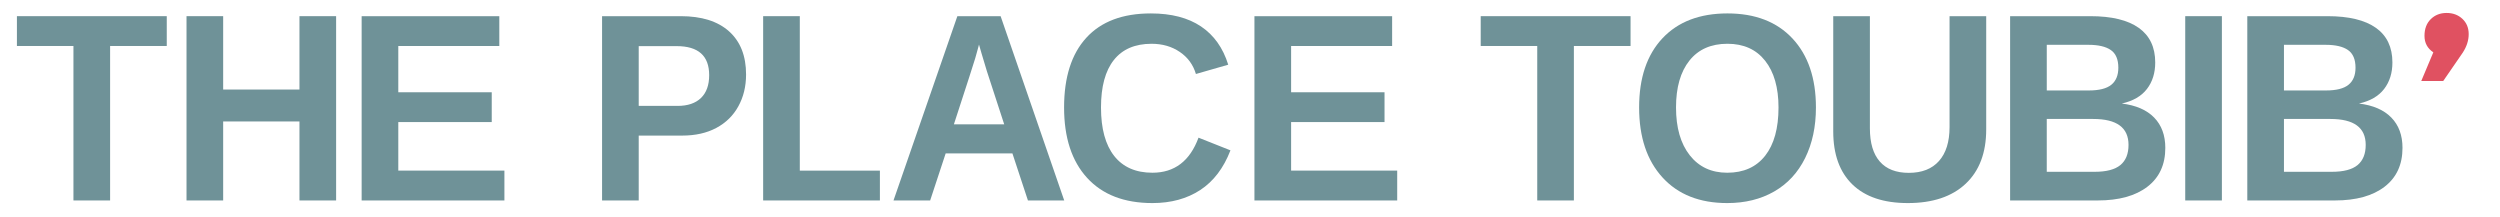
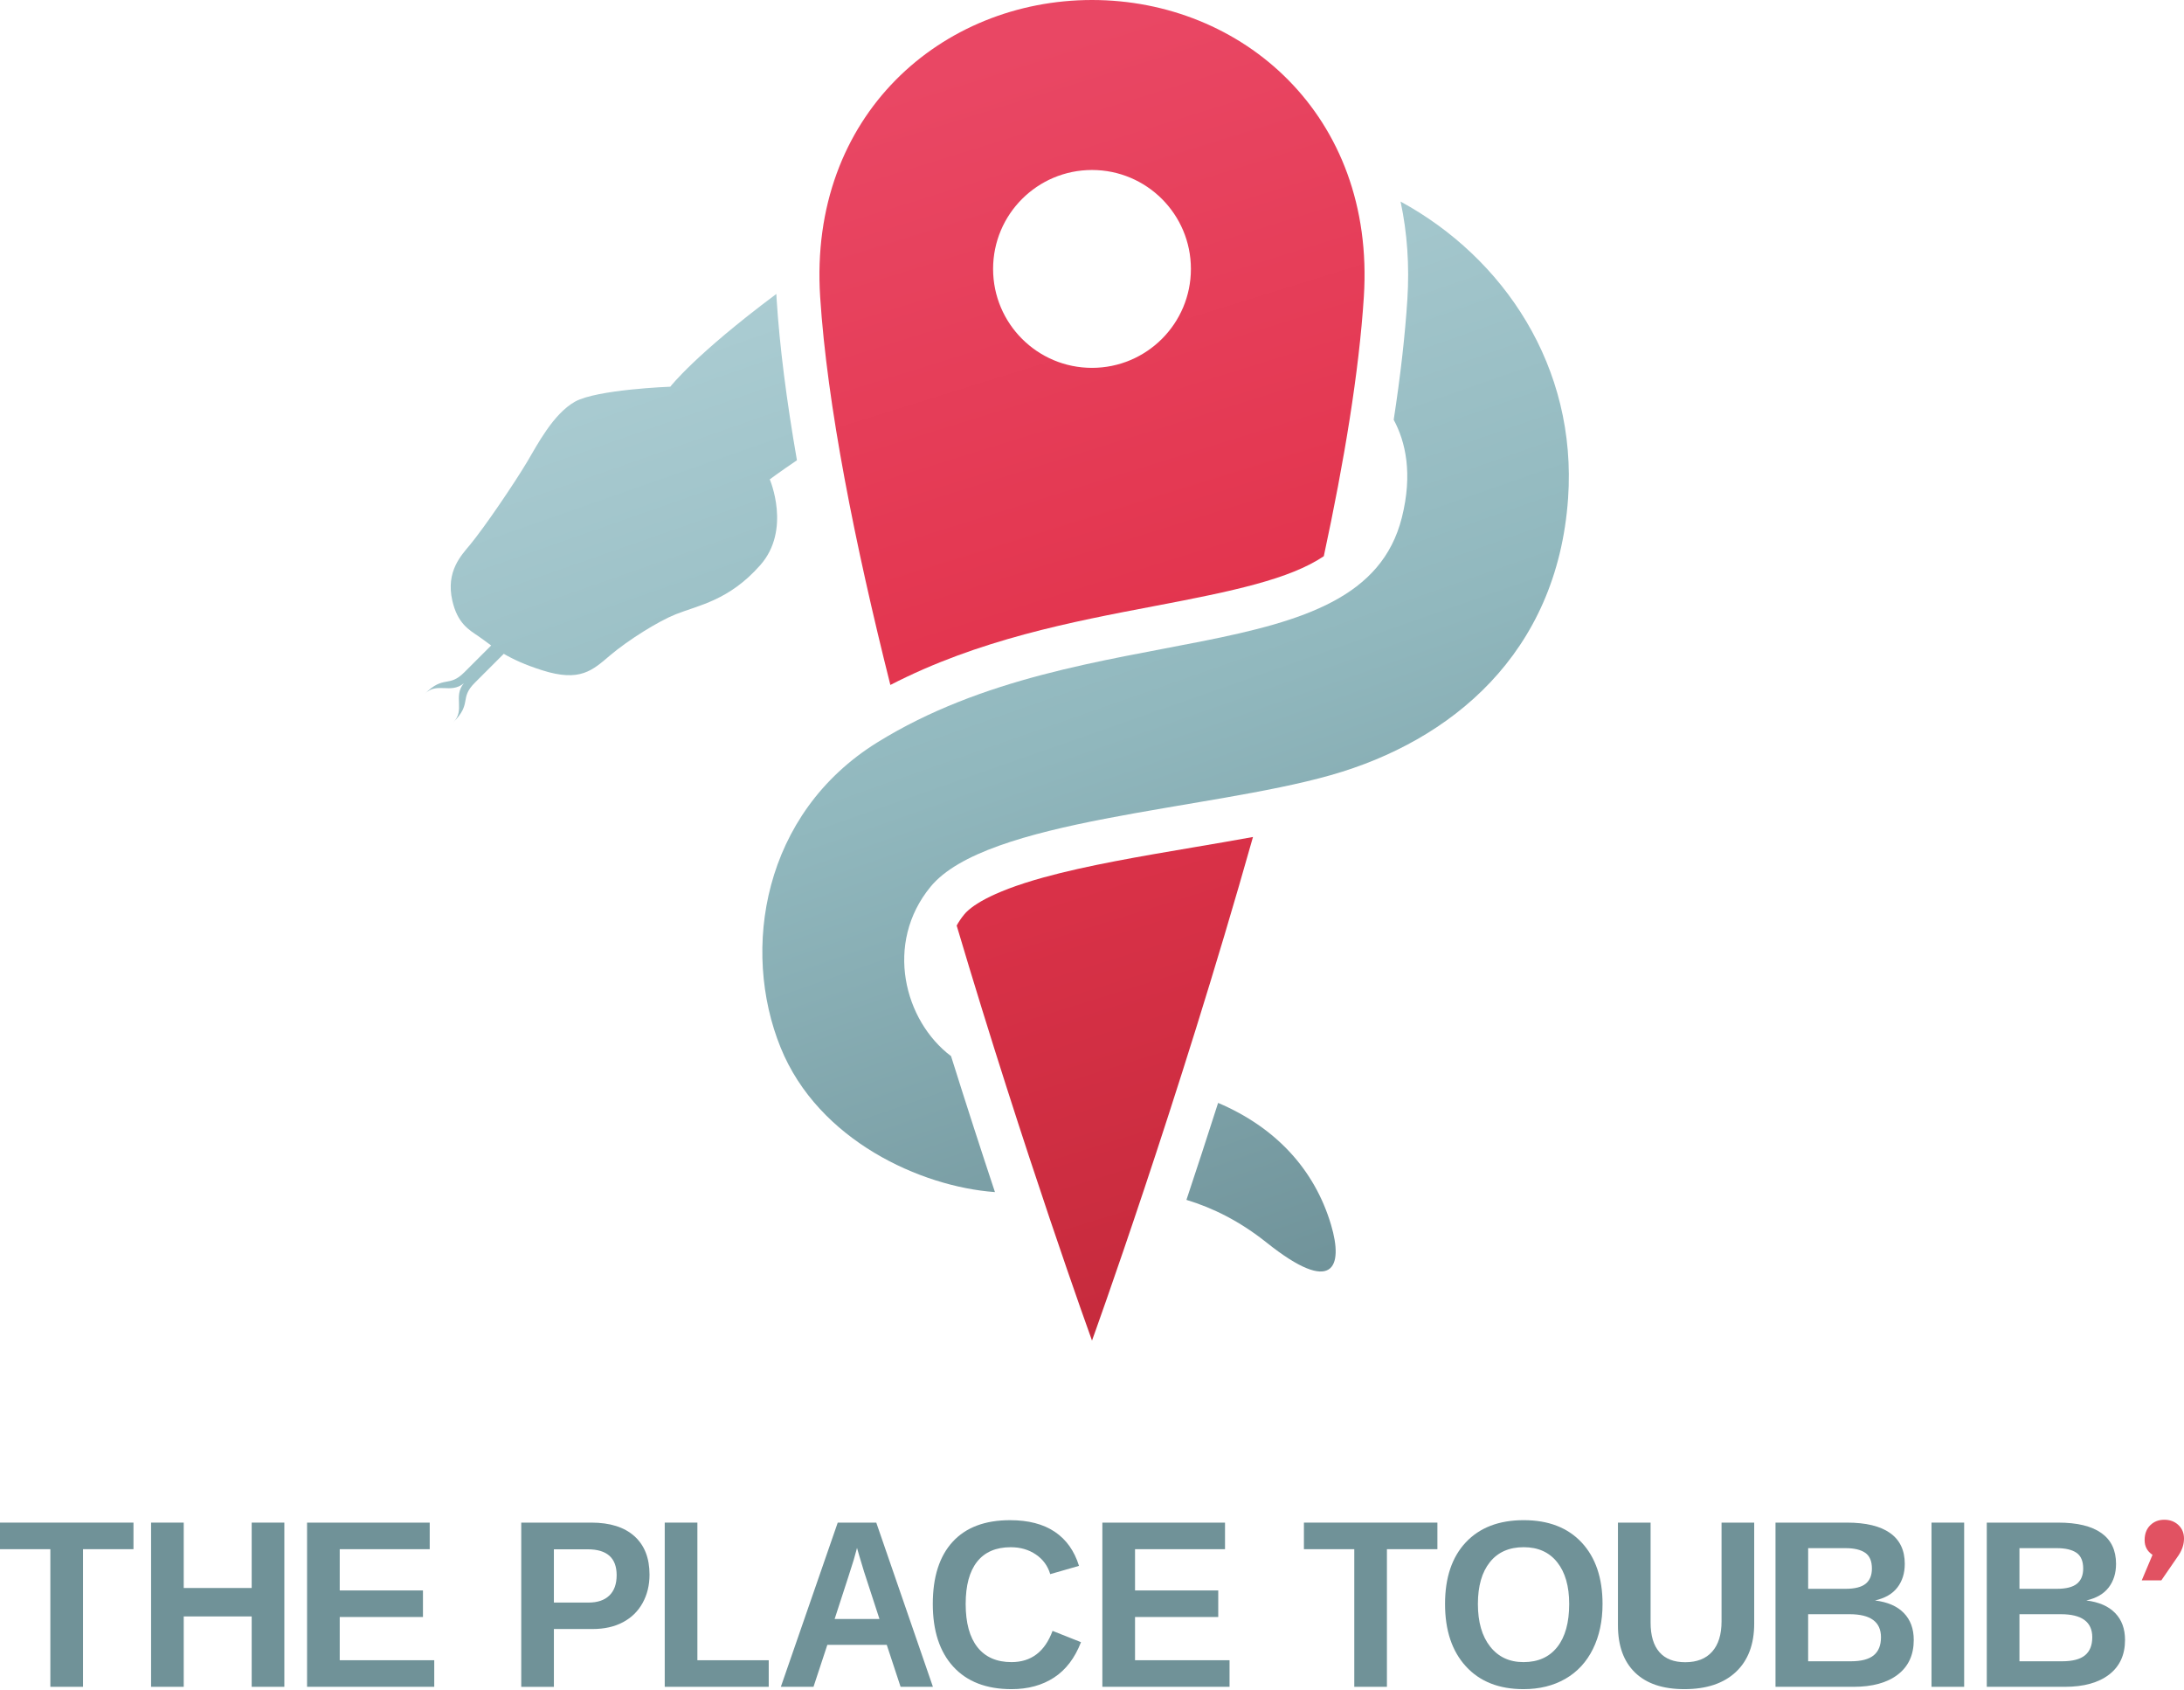
- <svg xmlns="http://www.w3.org/2000/svg" version="1.1" id="Calque_1" x="0px" y="0px" width="289.333px" height="25px" viewBox="0 0 289.333 25" enable-background="new 0 0 289.333 25" xml:space="preserve">
-   <g>
-     <path fill="#6F9298" d="M12.743,5.322v17.877H8.5V5.322H1.958V1.871H19.3v3.451H12.743z" />
-     <path fill="#6F9298" d="M34.658,23.199v-9.143h-8.83v9.143h-4.242V1.871h4.242v8.492h8.83V1.871H38.9v21.328H34.658z" />
-     <path fill="#6F9298" d="M41.854,23.199V1.871h15.933v3.451H46.096v5.358H56.91v3.45H46.096v5.617h12.281v3.451L41.854,23.199   L41.854,23.199z" />
-     <path fill="#6F9298" d="M86.345,8.622c0,1.373-0.297,2.599-0.892,3.678c-0.594,1.081-1.445,1.915-2.552,2.505   c-1.107,0.592-2.423,0.887-3.947,0.887h-5.033v7.508h-4.242V1.871h9.102c2.425,0,4.292,0.588,5.601,1.763   C85.691,4.81,86.345,6.473,86.345,8.622z M82.075,8.698c0-2.24-1.256-3.36-3.768-3.36h-4.386v6.918h4.501   c1.169,0,2.071-0.306,2.704-0.916C81.758,10.729,82.075,9.848,82.075,8.698z" />
-     <path fill="#6F9298" d="M88.322,23.199V1.871h4.242v17.877h9.269v3.451H88.322z" />
-     <path fill="#6F9298" d="M118.966,23.199l-1.797-5.449h-7.722l-1.797,5.449h-4.242l7.391-21.328h5.005l7.361,21.328H118.966z    M113.302,5.156l-0.087,0.333c-0.097,0.363-0.211,0.777-0.345,1.241c-0.134,0.464-0.958,3.018-2.473,7.659h5.823l-1.998-6.13   L113.603,6.2L113.302,5.156z" />
-     <path fill="#6F9298" d="M133.374,19.99c2.56,0,4.338-1.354,5.335-4.057l3.696,1.467c-0.796,2.059-1.963,3.59-3.502,4.596   c-1.538,1.004-3.382,1.506-5.529,1.506c-3.259,0-5.778-0.971-7.557-2.914c-1.779-1.943-2.667-4.66-2.667-8.151   c0-3.502,0.857-6.191,2.574-8.068c1.716-1.877,4.203-2.815,7.463-2.815c2.377,0,4.313,0.502,5.81,1.506   c1.495,1.004,2.545,2.48,3.149,4.428l-3.739,1.075c-0.316-1.069-0.938-1.92-1.862-2.55c-0.925-0.631-2.016-0.946-3.271-0.946   c-1.917,0-3.372,0.626-4.364,1.877c-0.992,1.251-1.488,3.083-1.488,5.495c0,2.452,0.511,4.323,1.531,5.616   C129.974,19.344,131.447,19.99,133.374,19.99z" />
-     <path fill="#6F9298" d="M145.18,23.199V1.871h15.935v3.451h-11.691v5.358h10.812v3.45h-10.812v5.617h12.279v3.451L145.18,23.199   L145.18,23.199z" />
-     <path fill="#6F9298" d="M182.15,5.322v17.877h-4.24V5.322h-6.543V1.871h17.342v3.451H182.15z" />
-     <path fill="#6F9298" d="M210.164,12.437c0,2.219-0.418,4.172-1.252,5.858s-2.027,2.975-3.58,3.867   c-1.554,0.893-3.365,1.34-5.437,1.34c-3.183,0-5.679-0.986-7.483-2.959c-1.809-1.975-2.711-4.676-2.711-8.106   c0-3.421,0.9-6.09,2.702-8.008c1.804-1.917,4.31-2.876,7.521-2.876c3.213,0,5.722,0.969,7.529,2.906   C209.259,6.397,210.164,9.056,210.164,12.437z M205.833,12.437c0-2.301-0.518-4.105-1.553-5.412s-2.486-1.96-4.357-1.96   c-1.896,0-3.363,0.648-4.398,1.945c-1.035,1.296-1.554,3.105-1.554,5.427c0,2.34,0.53,4.184,1.589,5.532   c1.061,1.348,2.505,2.021,4.336,2.021c1.898,0,3.361-0.656,4.393-1.969C205.319,16.711,205.833,14.848,205.833,12.437z" />
-     <path fill="#6F9298" d="M220.796,23.502c-2.789,0-4.926-0.717-6.406-2.15c-1.48-1.432-2.223-3.479-2.223-6.145V1.871h4.242v12.986   c0,1.686,0.381,2.965,1.145,3.838c0.762,0.873,1.881,1.309,3.357,1.309c1.514,0,2.68-0.455,3.493-1.369   c0.814-0.914,1.224-2.223,1.224-3.928V1.871h4.242v13.107c0,2.705-0.795,4.801-2.381,6.291   C225.903,22.758,223.671,23.502,220.796,23.502z" />
-     <path fill="#6F9298" d="M250.598,17.113c0,1.938-0.69,3.436-2.071,4.496c-1.38,1.061-3.298,1.59-5.752,1.59h-10.138V1.871h9.274   c2.475,0,4.346,0.452,5.615,1.355c1.271,0.903,1.905,2.238,1.905,4.003c0,1.211-0.317,2.233-0.956,3.065   c-0.639,0.833-1.607,1.396-2.912,1.688c1.641,0.203,2.889,0.744,3.746,1.627C250.167,14.492,250.598,15.66,250.598,17.113z    M245.162,7.835c0-0.958-0.289-1.64-0.869-2.043s-1.44-0.605-2.582-0.605h-4.832v5.283h4.861c1.197,0,2.067-0.219,2.609-0.659   C244.891,9.372,245.162,8.713,245.162,7.835z M246.341,16.766c0-1.998-1.361-2.998-4.084-2.998h-5.379v6.115h5.537   c1.36,0,2.355-0.26,2.983-0.779C246.027,18.585,246.341,17.805,246.341,16.766z" />
-     <path fill="#6F9298" d="M252.904,23.199V1.871h4.242v21.328H252.904z" />
-     <path fill="#6F9298" d="M278.048,17.113c0,1.938-0.69,3.436-2.071,4.496c-1.38,1.061-3.298,1.59-5.752,1.59h-10.138V1.871h9.274   c2.474,0,4.345,0.452,5.615,1.355s1.905,2.238,1.905,4.003c0,1.211-0.318,2.233-0.957,3.065c-0.637,0.833-1.607,1.396-2.911,1.688   c1.64,0.203,2.888,0.744,3.745,1.627C277.619,14.492,278.048,15.66,278.048,17.113z M272.612,7.835c0-0.958-0.29-1.64-0.87-2.043   s-1.439-0.605-2.58-0.605h-4.832v5.283h4.859c1.198,0,2.068-0.219,2.609-0.659C272.341,9.372,272.612,8.713,272.612,7.835z    M273.791,16.766c0-1.998-1.36-2.998-4.084-2.998h-5.377v6.115h5.535c1.361,0,2.356-0.26,2.984-0.779   C273.477,18.585,273.791,17.805,273.791,16.766z" />
-     <path fill="#E05161" d="M281.617,6.056c-0.683-0.454-1.023-1.09-1.023-1.906s0.244-1.462,0.73-1.938   c0.485-0.476,1.094-0.713,1.828-0.713c0.732,0,1.344,0.228,1.829,0.682c0.485,0.455,0.729,1.044,0.729,1.767   c0,0.724-0.229,1.437-0.684,2.139l-2.263,3.286h-2.542L281.617,6.056z" />
+ <svg xmlns="http://www.w3.org/2000/svg" version="1.1" x="0px" y="0px" width="801.564px" height="619.777px" viewBox="0 0 801.564 619.777" enable-background="new 0 0 801.564 619.777" xml:space="preserve">
+   <g id="Fond">
+ </g>
+   <g id="logo">
+     <g>
+       <g>
+         <linearGradient id="SVGID_1_" gradientUnits="userSpaceOnUse" x1="330.489" y1="69.82" x2="471.504" y2="471.86">
+           <stop offset="0" style="stop-color:#ADCED4" />
+           <stop offset="0.489" style="stop-color:#91B8BE" />
+           <stop offset="1" style="stop-color:#70939A" />
+         </linearGradient>
+         <path fill="url(#SVGID_1_)" d="M447.066,404.672c-4.115,12.848-8.036,24.809-11.624,35.582     c9.647,2.912,19.525,7.777,29.482,15.715c24.383,19.441,28.217,8.965,23.585-6.584     C482.467,429.098,468.219,413.662,447.066,404.672z" />
+       </g>
+       <g>
+         <linearGradient id="SVGID_2_" gradientUnits="userSpaceOnUse" x1="357.538" y1="60.334" x2="498.552" y2="462.373">
+           <stop offset="0" style="stop-color:#ADCED4" />
+           <stop offset="0.489" style="stop-color:#91B8BE" />
+           <stop offset="1" style="stop-color:#70939A" />
+         </linearGradient>
+         <path fill="url(#SVGID_2_)" d="M514.037,73.961c2.445,11.446,3.284,23.482,2.484,35.95c-0.846,13.194-2.519,27.912-5.007,44.112     c4.357,8.089,7.033,19.763,2.995,35.864c-14.694,58.585-115.507,34.778-192.5,82.5c-42.085,26.085-50.085,76.085-35.5,112     c13.861,34.133,51.5,50.999,78.5,52.999c0.051,0.004,0.103,0.006,0.153,0.01c-4.895-14.744-10.374-31.609-16.111-49.883     c-17.188-12.921-24.561-41.387-7.542-62.125c20.428-24.894,101.339-28.028,147-41c44-12.5,83-44.5,87-101.5     C578.901,134.561,551.844,94.531,514.037,73.961z" />
+       </g>
+       <linearGradient id="SVGID_3_" gradientUnits="userSpaceOnUse" x1="316.09" y1="36.662" x2="459.569" y2="497.45">
+         <stop offset="0" style="stop-color:#E94764" />
+         <stop offset="0.465" style="stop-color:#E2344D" />
+         <stop offset="1" style="stop-color:#C32A3B" />
+       </linearGradient>
+       <path fill="url(#SVGID_3_)" d="M437.79,310.944c-19.056,3.231-38.761,6.573-54.774,10.997    c-20.233,5.591-26.94,10.917-29.138,13.595c-1.103,1.344-2.009,2.705-2.764,4.064c24.878,83.814,49.585,152.052,49.667,152.279    l0.001,0.002v-0.002c0.093-0.256,31.444-86.844,59.081-184.774C452.731,308.411,445.34,309.664,437.79,310.944z" />
+       <linearGradient id="SVGID_4_" gradientUnits="userSpaceOnUse" x1="368.03" y1="20.486" x2="511.511" y2="481.28">
+         <stop offset="0" style="stop-color:#E94764" />
+         <stop offset="0.465" style="stop-color:#E2344D" />
+         <stop offset="1" style="stop-color:#C32A3B" />
+       </linearGradient>
+       <path fill="url(#SVGID_4_)" d="M400.782,0L400.782,0c-54.951,0.001-104.055,42.122-99.773,108.887    c2.548,39.734,12.772,90.718,25.769,142.436c32.308-16.66,66.556-23.173,97.208-28.999c28.656-5.446,49.347-9.817,61.87-18.241    c7.494-34.797,12.936-67.692,14.699-95.196C504.836,42.122,455.732,0.001,400.782,0z M400.782,134.973    c-20.048,0-36.301-16.252-36.301-36.3s16.253-36.3,36.301-36.3s36.301,16.252,36.301,36.3S420.83,134.973,400.782,134.973z" />
+       <linearGradient id="SVGID_5_" gradientUnits="userSpaceOnUse" x1="197.689" y1="116.399" x2="338.702" y2="518.436">
+         <stop offset="0" style="stop-color:#ADCED4" />
+         <stop offset="0.489" style="stop-color:#91B8BE" />
+         <stop offset="1" style="stop-color:#70939A" />
+       </linearGradient>
+       <path fill="url(#SVGID_5_)" d="M292.49,168.879c-3.854-22.154-6.351-41.85-7.449-58.968c-0.044-0.688-0.074-1.371-0.108-2.056    c-29.949,22.339-38.923,34.032-38.923,34.032s-27,1-35,5.5s-13.903,15.962-17.5,22c-4.738,7.954-15.621,23.99-21,30.5    c-3.171,3.838-8.955,9.708-6.5,20.5c1.915,8.418,6.211,10.761,9.5,13c1.595,1.086,3.082,2.243,4.751,3.45    c-3.369,3.367-7.367,7.364-9.854,9.85c-5.785,5.783-7.469,0.858-14.498,7.884c4.46-4.458,9.47,0.169,14.317-3.86    c-4.03,4.847,0.593,9.858-3.868,14.317c7.03-7.026,2.106-8.713,7.892-14.496c2.685-2.684,7.13-7.127,10.645-10.64    c3.343,1.967,7.688,4.011,14.116,6.051c14,4.444,18.5-0.056,25-5.556s17.494-12.404,24-15c8.414-3.358,19.5-5,31-18    s3.5-31.5,3.5-31.5S286.662,172.811,292.49,168.879z" />
+       <g>
+         <path fill="#709298" d="M30.467,568.422v50.5H18.48v-50.5H0v-9.749h48.988v9.749H30.467z" />
+         <path fill="#709298" d="M92.373,618.922v-25.826H67.43v25.826H55.447v-60.249H67.43v23.989h24.943v-23.989h11.984v60.249H92.373z     " />
+         <path fill="#709298" d="M112.699,618.922v-60.249h45.012v9.749h-33.027v15.135h30.549v9.746h-30.549v15.867h34.693v9.75     L112.699,618.922L112.699,618.922z" />
+         <path fill="#709298" d="M238.385,577.744c0,3.878-0.842,7.34-2.521,10.389c-1.676,3.054-4.082,5.41-7.211,7.076     c-3.125,1.672-6.842,2.505-11.148,2.505h-14.217v21.211h-11.982v-60.252h25.711c6.852,0,12.125,1.661,15.822,4.979     C236.537,566.977,238.385,571.672,238.385,577.744z M226.322,577.959c0-6.328-3.551-9.493-10.646-9.493h-12.389v19.543h12.715     c3.301,0,5.85-0.863,7.639-2.588C225.426,583.694,226.322,581.206,226.322,577.959z" />
+         <path fill="#709298" d="M243.969,618.922v-60.249h11.984v50.5h26.182v9.749H243.969z" />
+         <path fill="#709298" d="M330.533,618.922l-5.076-15.393h-21.812l-5.076,15.393h-11.984l20.879-60.249h14.141l20.793,60.249     H330.533z M314.535,567.953l-0.248,0.94c-0.273,1.023-0.596,2.193-0.973,3.507c-0.379,1.307-2.707,8.523-6.988,21.633h16.453     l-5.645-17.316l-1.75-5.814L314.535,567.953z" />
+         <path fill="#709298" d="M371.234,609.857c7.23,0,12.254-3.826,15.07-11.46l10.439,4.144c-2.246,5.815-5.545,10.142-9.893,12.982     c-4.342,2.836-9.551,4.254-15.617,4.254c-9.205,0-16.322-2.742-21.35-8.231c-5.023-5.49-7.531-13.165-7.531-23.024     c0-9.893,2.42-17.49,7.273-22.792c4.844-5.302,11.869-7.95,21.082-7.95c6.713,0,12.182,1.418,16.41,4.254     c4.225,2.836,7.189,7.004,8.896,12.508l-10.562,3.034c-0.895-3.018-2.65-5.423-5.262-7.2c-2.611-1.785-5.693-2.676-9.24-2.676     c-5.412,0-9.523,1.771-12.326,5.303c-2.803,3.536-4.205,8.711-4.205,15.525c0,6.924,1.447,12.21,4.326,15.862     C361.633,608.031,365.793,609.857,371.234,609.857z" />
+         <path fill="#709298" d="M404.584,618.922v-60.249h45.018v9.749h-33.027v15.135h30.543v9.746h-30.543v15.867h34.688v9.75     L404.584,618.922L404.584,618.922z" />
+         <path fill="#709298" d="M509.023,568.422v50.5h-11.979v-50.5h-18.484v-9.749h48.99v9.749H509.023z" />
+         <path fill="#709298" d="M588.158,588.521c0,6.268-1.182,11.785-3.537,16.547s-5.727,8.402-10.113,10.924     c-4.391,2.521-9.506,3.785-15.359,3.785c-8.994,0-16.045-2.786-21.137-8.358c-5.109-5.578-7.658-13.209-7.658-22.897     c0-9.666,2.543-17.203,7.629-22.621c5.1-5.418,12.178-8.127,21.248-8.127c9.076,0,16.166,2.736,21.27,8.21     C585.598,571.457,588.158,578.971,588.158,588.521z M575.92,588.521c0-6.502-1.461-11.598-4.385-15.288     c-2.926-3.694-7.023-5.54-12.311-5.54c-5.352,0-9.494,1.832-12.42,5.496c-2.924,3.663-4.391,8.772-4.391,15.332     c0,6.61,1.494,11.818,4.49,15.625c2.996,3.808,7.074,5.711,12.25,5.711c5.357,0,9.488-1.854,12.408-5.562     C574.469,600.594,575.92,595.33,575.92,588.521z" />
+         <path fill="#709298" d="M618.189,619.777c-7.879,0-13.916-2.024-18.092-6.074c-4.182-4.045-6.285-9.826-6.285-17.357v-37.673     h11.984v36.685c0,4.762,1.076,8.376,3.238,10.842c2.152,2.467,5.314,3.697,9.48,3.697c4.275,0,7.568-1.286,9.869-3.868     c2.295-2.582,3.455-6.278,3.455-11.096v-36.26h11.982v37.026c0,7.643-2.244,13.562-6.725,17.771     C632.617,617.676,626.311,619.777,618.189,619.777z" />
+         <path fill="#709298" d="M702.379,601.73c0,5.473-1.947,9.705-5.85,12.701c-3.9,2.996-9.318,4.49-16.248,4.49h-28.641v-60.249     h26.197c6.996,0,12.275,1.277,15.861,3.829c3.592,2.549,5.385,6.32,5.385,11.305c0,3.421-0.898,6.31-2.703,8.66     c-1.805,2.353-4.541,3.941-8.227,4.77c4.635,0.574,8.16,2.102,10.582,4.596S702.379,597.625,702.379,601.73z M687.023,575.52     c0-2.706-0.816-4.631-2.455-5.771s-4.066-1.708-7.293-1.708h-13.65v14.922h13.732c3.383,0,5.838-0.618,7.371-1.862     C686.256,579.862,687.023,578,687.023,575.52z M690.352,600.748c0-5.645-3.842-8.469-11.537-8.469h-15.195v17.274h15.643     c3.844,0,6.652-0.733,8.43-2.201C689.469,605.888,690.352,603.684,690.352,600.748z" />
+         <path fill="#709298" d="M708.895,618.922v-60.249h11.984v60.249H708.895z" />
+         <path fill="#709298" d="M779.92,601.73c0,5.473-1.947,9.705-5.85,12.701c-3.895,2.996-9.312,4.49-16.248,4.49h-28.641v-60.249     h26.201c6.986,0,12.271,1.277,15.863,3.829c3.586,2.549,5.379,6.32,5.379,11.305c0,3.421-0.898,6.31-2.703,8.66     c-1.799,2.353-4.541,3.941-8.221,4.77c4.629,0.574,8.154,2.102,10.576,4.596C778.711,594.326,779.92,597.625,779.92,601.73z      M764.564,575.52c0-2.706-0.816-4.631-2.455-5.771s-4.066-1.708-7.289-1.708h-13.648v14.922h13.727     c3.383,0,5.838-0.618,7.365-1.862C763.797,579.862,764.564,578,764.564,575.52z M767.896,600.748     c0-5.645-3.84-8.469-11.537-8.469h-15.188v17.274h15.635c3.846,0,6.654-0.733,8.432-2.201     C767.01,605.888,767.896,603.684,767.896,600.748z" />
+         <path fill="#E15262" d="M790.006,570.496c-1.932-1.285-2.893-3.081-2.893-5.385c0-2.306,0.691-4.133,2.064-5.476     c1.367-1.344,3.09-2.014,5.164-2.014c2.064,0,3.797,0.643,5.164,1.928c1.369,1.283,2.059,2.946,2.059,4.991     c0,2.044-0.646,4.058-1.932,6.041l-6.389,9.283h-7.184L790.006,570.496z" />
+       </g>
+     </g>
  </g>
+   <g id="Calque_4">
+ </g>
+   <g id="Modèle" display="none">
+ </g>
</svg>
